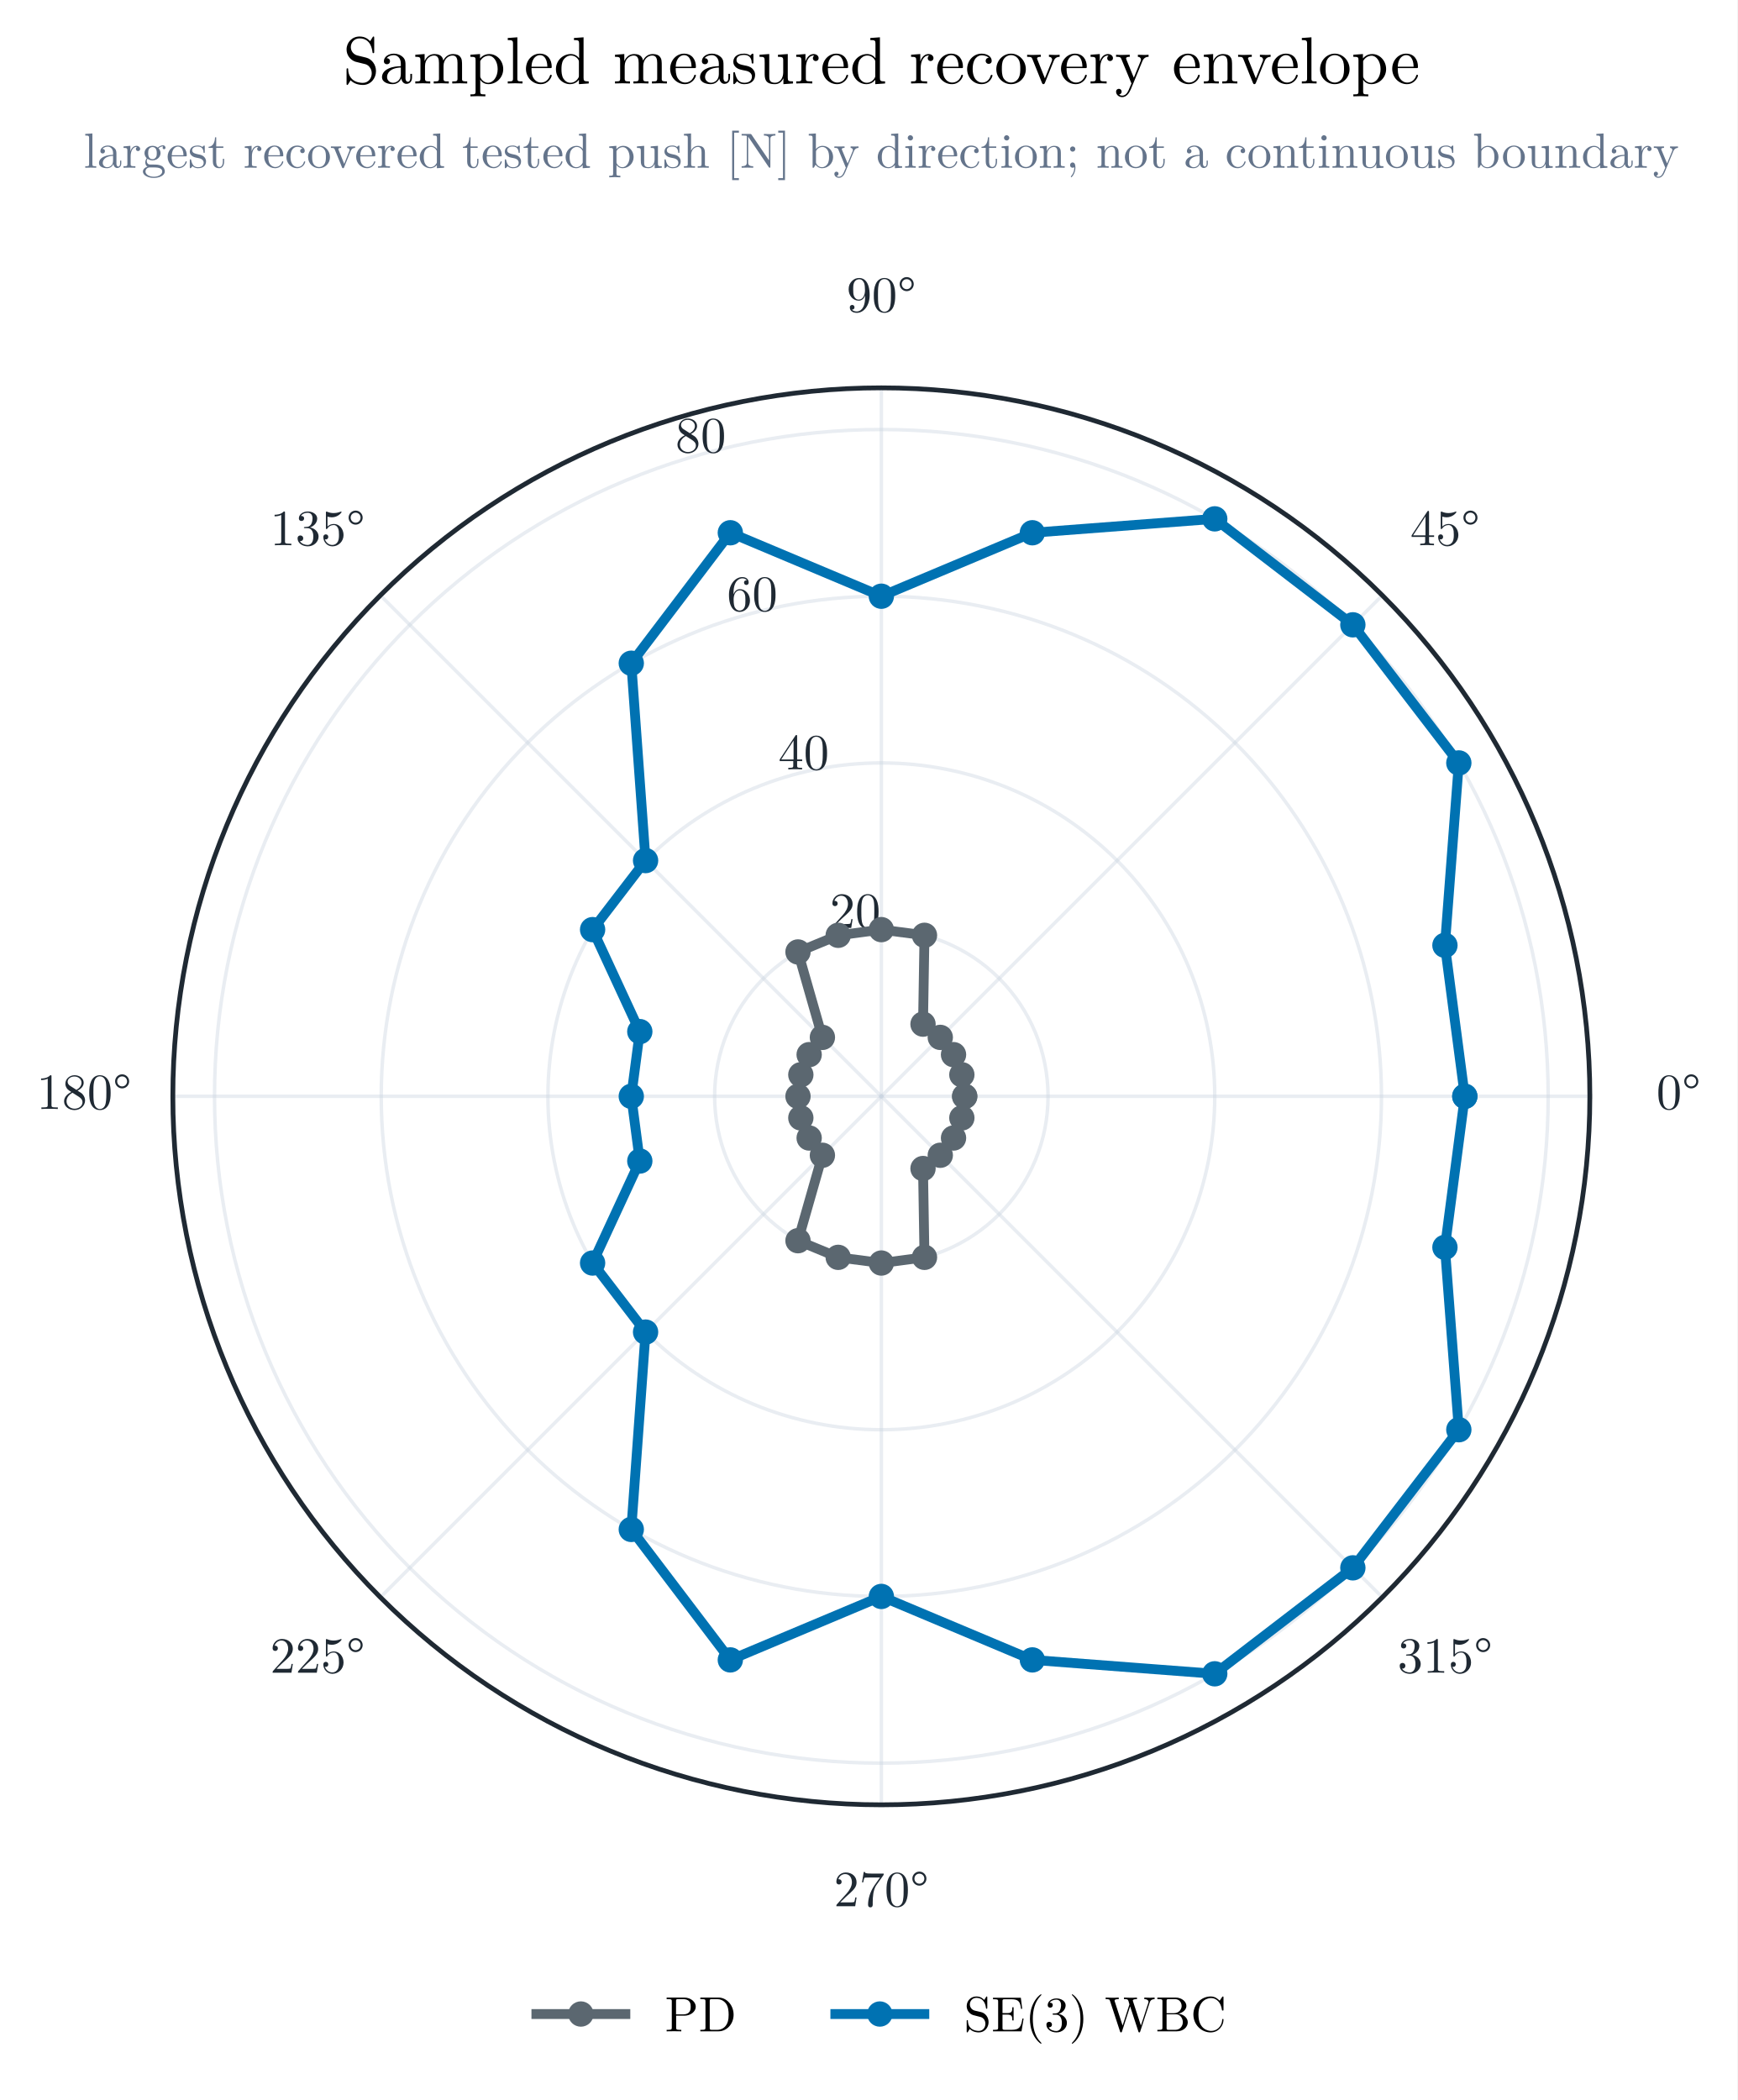
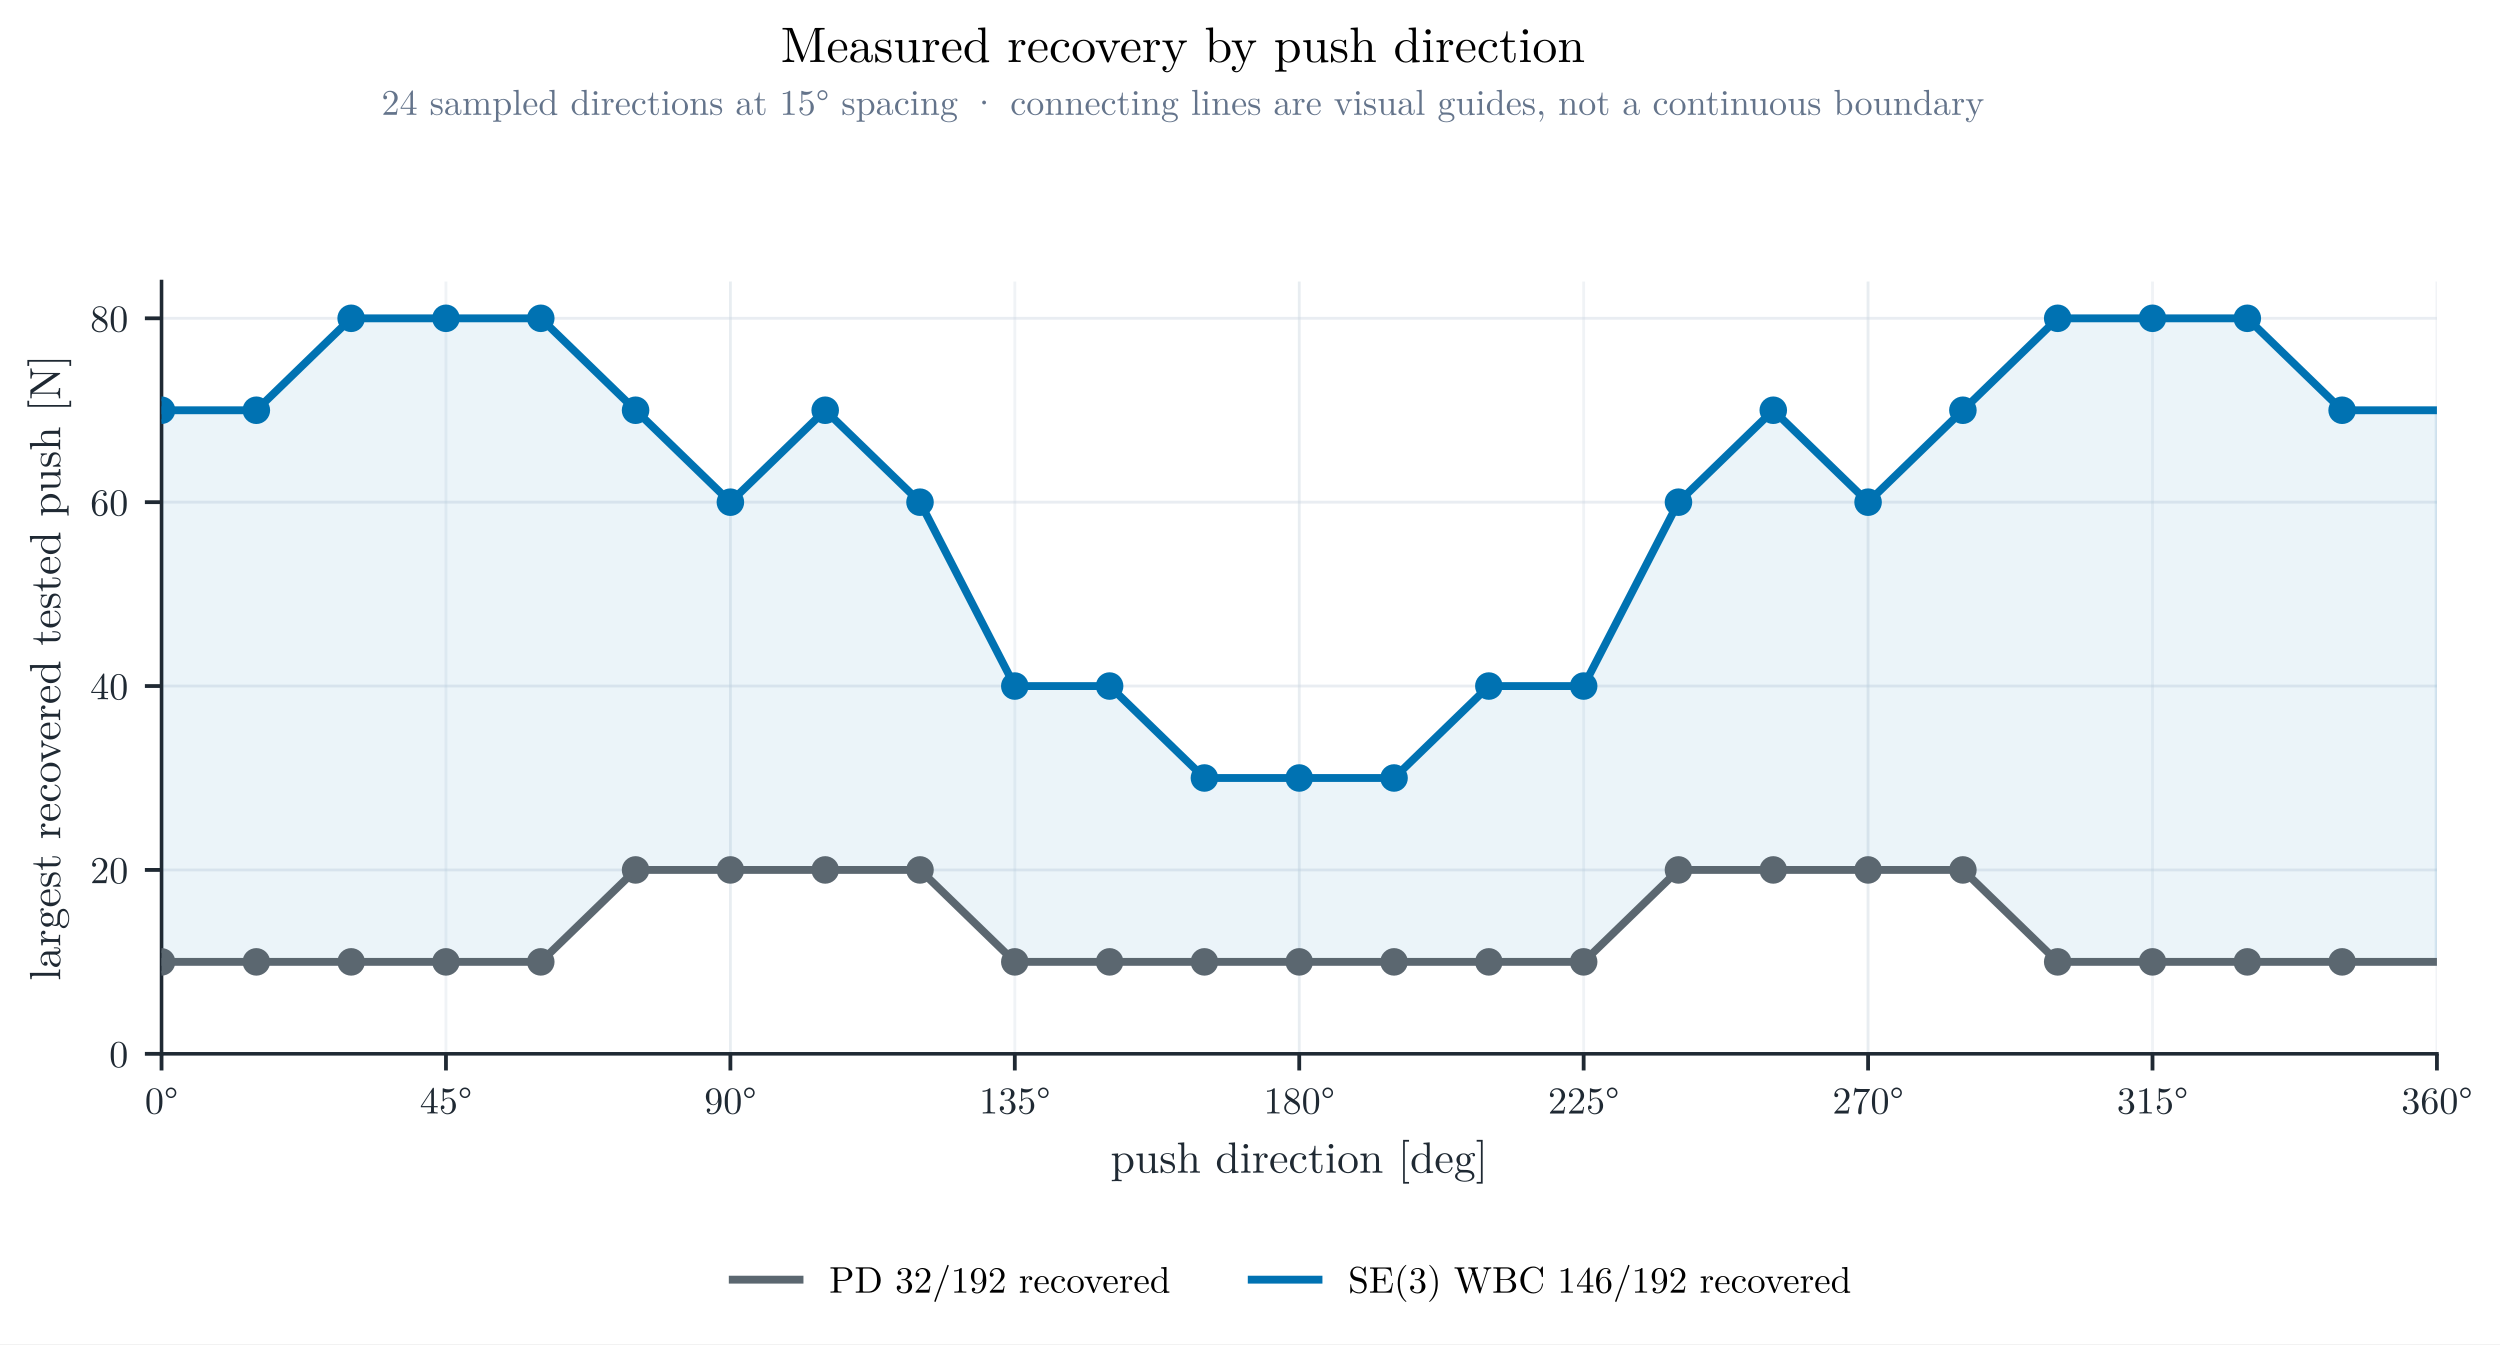
- <svg xmlns="http://www.w3.org/2000/svg" xmlns:xlink="http://www.w3.org/1999/xlink" width="274.008pt" height="331.217pt" viewBox="0 0 274.008 331.217" version="1.1">
+ <svg xmlns="http://www.w3.org/2000/svg" xmlns:xlink="http://www.w3.org/1999/xlink" width="525.588pt" height="282.591pt" viewBox="0 0 525.588 282.591" version="1.1">
  <defs>
    <style type="text/css">*{stroke-linejoin: round; stroke-linecap: butt}</style>
  </defs>
  <g id="figure_1">
    <g id="patch_1">
-       <path d="M 0 331.217  L 274.008 331.217  L 274.008 0  L 0 0  z " style="fill: #ffffff" />
+       <path d="M -0 282.591 L 525.588 282.591 L 525.588 0 L -0 0 z " style="fill: #ffffff" />
    </g>
    <g id="axes_1">
      <g id="patch_2">
-         <path d="M 250.748 172.916  C 250.748 158.241 247.858 143.71 242.242 130.153  C 236.626 116.596 228.395 104.277 218.019 93.901  C 207.643 83.524 195.324 75.293 181.767 69.678  C 168.209 64.062 153.678 61.172 139.004 61.172  C 124.33 61.172 109.799 64.062 96.241 69.678  C 82.684 75.293 70.365 83.524 59.989 93.901  C 49.613 104.277 41.382 116.596 35.766 130.153  C 30.15 143.71 27.26 158.241 27.26 172.916  C 27.26 187.59 30.15 202.121 35.766 215.678  C 41.382 229.235 49.613 241.554 59.989 251.93  C 70.365 262.307 82.684 270.538 96.241 276.153  C 109.799 281.769 124.33 284.659 139.004 284.659  C 153.678 284.659 168.209 281.769 181.767 276.153  C 195.324 270.538 207.643 262.307 218.019 251.93  C 228.395 241.554 236.626 229.235 242.242 215.678  C 247.858 202.121 250.748 187.59 250.748 172.916  M 139.004 172.916  C 139.004 172.916 139.004 172.916 139.004 172.916  C 139.004 172.916 139.004 172.916 139.004 172.916  C 139.004 172.916 139.004 172.916 139.004 172.916  C 139.004 172.916 139.004 172.916 139.004 172.916  C 139.004 172.916 139.004 172.916 139.004 172.916  C 139.004 172.916 139.004 172.916 139.004 172.916  C 139.004 172.916 139.004 172.916 139.004 172.916  C 139.004 172.916 139.004 172.916 139.004 172.916  C 139.004 172.916 139.004 172.916 139.004 172.916  C 139.004 172.916 139.004 172.916 139.004 172.916  C 139.004 172.916 139.004 172.916 139.004 172.916  C 139.004 172.916 139.004 172.916 139.004 172.916  C 139.004 172.916 139.004 172.916 139.004 172.916  C 139.004 172.916 139.004 172.916 139.004 172.916  C 139.004 172.916 139.004 172.916 139.004 172.916  C 139.004 172.916 139.004 172.916 139.004 172.916  z " style="fill: #ffffff" />
+         <path d="M 33.96 221.548 L 512.328 221.548 L 512.328 59.188 L 33.96 59.188 z " style="fill: #ffffff" />
+       </g>
+       <g id="line2d_1">
+         <path d="M 33.96 221.548 L 33.96 59.188 " clip-path="url(#p6aa82cf270)" style="fill: none; stroke: #cbd5e1; stroke-opacity: 0.22; stroke-width: 0.55; stroke-linecap: square" />
+       </g>
+       <g id="line2d_2">
+         <path d="M 153.552 221.548 L 153.552 59.188 " clip-path="url(#p6aa82cf270)" style="fill: none; stroke: #cbd5e1; stroke-opacity: 0.22; stroke-width: 0.55; stroke-linecap: square" />
+       </g>
+       <g id="line2d_3">
+         <path d="M 273.144 221.548 L 273.144 59.188 " clip-path="url(#p6aa82cf270)" style="fill: none; stroke: #cbd5e1; stroke-opacity: 0.22; stroke-width: 0.55; stroke-linecap: square" />
+       </g>
+       <g id="line2d_4">
+         <path d="M 392.736 221.548 L 392.736 59.188 " clip-path="url(#p6aa82cf270)" style="fill: none; stroke: #cbd5e1; stroke-opacity: 0.22; stroke-width: 0.55; stroke-linecap: square" />
      </g>
      <g id="matplotlib.axis_1">
        <g id="xtick_1">
-           <g id="line2d_1">
-             <path d="M 139.004 172.916  L 250.748 172.916  " clip-path="url(#pf4ccd4cac8)" style="fill: none; stroke: #cbd5e1; stroke-opacity: 0.42; stroke-width: 0.55; stroke-linecap: square" />
+           <g id="line2d_5">
+             <path d="M 33.96 221.548 L 33.96 59.188 " clip-path="url(#p6aa82cf270)" style="fill: none; stroke: #cbd5e1; stroke-opacity: 0.3; stroke-width: 0.6; stroke-linecap: square" />
+           </g>
+           <g id="line2d_6">
+             <defs>
+               <path id="mbee24149cf" d="M 0 0 L 0 3.5 " style="stroke: #1f2933; stroke-width: 0.8" />
+             </defs>
+             <g>
+               <use xlink:href="#mbee24149cf" x="33.96" y="221.548" style="fill: #1f2933; stroke: #1f2933; stroke-width: 0.8" />
+             </g>
          </g>
          <g id="text_1">
-             <text style="fill: #1f2933; font: 8px 'Latin Modern Roman'; text-anchor: middle" x="264.748" y="174.916" transform="rotate(-0 264.748 174.9155)">0°</text>
+             <text style="fill: #1f2933; font: 8px 'Latin Modern Roman'; text-anchor: middle" x="33.96" y="234.101" transform="rotate(-0 33.96 234.1006)">0°</text>
          </g>
        </g>
        <g id="xtick_2">
-           <g id="line2d_2">
-             <path d="M 139.004 172.916  L 218.019 93.901  " clip-path="url(#pf4ccd4cac8)" style="fill: none; stroke: #cbd5e1; stroke-opacity: 0.42; stroke-width: 0.55; stroke-linecap: square" />
+           <g id="line2d_7">
+             <path d="M 93.756 221.548 L 93.756 59.188 " clip-path="url(#p6aa82cf270)" style="fill: none; stroke: #cbd5e1; stroke-opacity: 0.3; stroke-width: 0.6; stroke-linecap: square" />
+           </g>
+           <g id="line2d_8">
+             <g>
+               <use xlink:href="#mbee24149cf" x="93.756" y="221.548" style="fill: #1f2933; stroke: #1f2933; stroke-width: 0.8" />
+             </g>
          </g>
          <g id="text_2">
-             <text style="fill: #1f2933; font: 8px 'Latin Modern Roman'; text-anchor: middle" x="227.918" y="86.001" transform="rotate(-0 227.9184 86.00106)">45°</text>
+             <text style="fill: #1f2933; font: 8px 'Latin Modern Roman'; text-anchor: middle" x="93.756" y="234.101" transform="rotate(-0 93.756 234.1006)">45°</text>
          </g>
        </g>
        <g id="xtick_3">
-           <g id="line2d_3">
-             <path d="M 139.004 172.916  L 139.004 61.172  " clip-path="url(#pf4ccd4cac8)" style="fill: none; stroke: #cbd5e1; stroke-opacity: 0.42; stroke-width: 0.55; stroke-linecap: square" />
+           <g id="line2d_9">
+             <path d="M 153.552 221.548 L 153.552 59.188 " clip-path="url(#p6aa82cf270)" style="fill: none; stroke: #cbd5e1; stroke-opacity: 0.3; stroke-width: 0.6; stroke-linecap: square" />
+           </g>
+           <g id="line2d_10">
+             <g>
+               <use xlink:href="#mbee24149cf" x="153.552" y="221.548" style="fill: #1f2933; stroke: #1f2933; stroke-width: 0.8" />
+             </g>
          </g>
          <g id="text_3">
-             <text style="fill: #1f2933; font: 8px 'Latin Modern Roman'; text-anchor: middle" x="139.004" y="49.172" transform="rotate(-0 139.004 49.1715)">90°</text>
+             <text style="fill: #1f2933; font: 8px 'Latin Modern Roman'; text-anchor: middle" x="153.552" y="234.101" transform="rotate(-0 153.552 234.1006)">90°</text>
          </g>
        </g>
        <g id="xtick_4">
-           <g id="line2d_4">
-             <path d="M 139.004 172.916  L 59.989 93.901  " clip-path="url(#pf4ccd4cac8)" style="fill: none; stroke: #cbd5e1; stroke-opacity: 0.42; stroke-width: 0.55; stroke-linecap: square" />
+           <g id="line2d_11">
+             <path d="M 213.348 221.548 L 213.348 59.188 " clip-path="url(#p6aa82cf270)" style="fill: none; stroke: #cbd5e1; stroke-opacity: 0.3; stroke-width: 0.6; stroke-linecap: square" />
+           </g>
+           <g id="line2d_12">
+             <g>
+               <use xlink:href="#mbee24149cf" x="213.348" y="221.548" style="fill: #1f2933; stroke: #1f2933; stroke-width: 0.8" />
+             </g>
          </g>
          <g id="text_4">
-             <text style="fill: #1f2933; font: 8px 'Latin Modern Roman'; text-anchor: middle" x="50.09" y="86.001" transform="rotate(-0 50.08957 86.00106)">135°</text>
+             <text style="fill: #1f2933; font: 8px 'Latin Modern Roman'; text-anchor: middle" x="213.348" y="234.101" transform="rotate(-0 213.348 234.1006)">135°</text>
          </g>
        </g>
        <g id="xtick_5">
-           <g id="line2d_5">
-             <path d="M 139.004 172.916  L 27.26 172.916  " clip-path="url(#pf4ccd4cac8)" style="fill: none; stroke: #cbd5e1; stroke-opacity: 0.42; stroke-width: 0.55; stroke-linecap: square" />
+           <g id="line2d_13">
+             <path d="M 273.144 221.548 L 273.144 59.188 " clip-path="url(#p6aa82cf270)" style="fill: none; stroke: #cbd5e1; stroke-opacity: 0.3; stroke-width: 0.6; stroke-linecap: square" />
+           </g>
+           <g id="line2d_14">
+             <g>
+               <use xlink:href="#mbee24149cf" x="273.144" y="221.548" style="fill: #1f2933; stroke: #1f2933; stroke-width: 0.8" />
+             </g>
          </g>
          <g id="text_5">
-             <text style="fill: #1f2933; font: 8px 'Latin Modern Roman'; text-anchor: middle" x="13.26" y="174.916" transform="rotate(-0 13.26 174.9155)">180°</text>
+             <text style="fill: #1f2933; font: 8px 'Latin Modern Roman'; text-anchor: middle" x="273.144" y="234.101" transform="rotate(-0 273.144 234.1006)">180°</text>
          </g>
        </g>
        <g id="xtick_6">
-           <g id="line2d_6">
-             <path d="M 139.004 172.916  L 59.989 251.93  " clip-path="url(#pf4ccd4cac8)" style="fill: none; stroke: #cbd5e1; stroke-opacity: 0.42; stroke-width: 0.55; stroke-linecap: square" />
+           <g id="line2d_15">
+             <path d="M 332.94 221.548 L 332.94 59.188 " clip-path="url(#p6aa82cf270)" style="fill: none; stroke: #cbd5e1; stroke-opacity: 0.3; stroke-width: 0.6; stroke-linecap: square" />
+           </g>
+           <g id="line2d_16">
+             <g>
+               <use xlink:href="#mbee24149cf" x="332.94" y="221.548" style="fill: #1f2933; stroke: #1f2933; stroke-width: 0.8" />
+             </g>
          </g>
          <g id="text_6">
-             <text style="fill: #1f2933; font: 8px 'Latin Modern Roman'; text-anchor: middle" x="50.09" y="263.83" transform="rotate(-0 50.08957 263.8299)">225°</text>
+             <text style="fill: #1f2933; font: 8px 'Latin Modern Roman'; text-anchor: middle" x="332.94" y="234.101" transform="rotate(-0 332.94 234.1006)">225°</text>
          </g>
        </g>
        <g id="xtick_7">
-           <g id="line2d_7">
-             <path d="M 139.004 172.916  L 139.004 284.659  " clip-path="url(#pf4ccd4cac8)" style="fill: none; stroke: #cbd5e1; stroke-opacity: 0.42; stroke-width: 0.55; stroke-linecap: square" />
+           <g id="line2d_17">
+             <path d="M 392.736 221.548 L 392.736 59.188 " clip-path="url(#p6aa82cf270)" style="fill: none; stroke: #cbd5e1; stroke-opacity: 0.3; stroke-width: 0.6; stroke-linecap: square" />
+           </g>
+           <g id="line2d_18">
+             <g>
+               <use xlink:href="#mbee24149cf" x="392.736" y="221.548" style="fill: #1f2933; stroke: #1f2933; stroke-width: 0.8" />
+             </g>
          </g>
          <g id="text_7">
-             <text style="fill: #1f2933; font: 8px 'Latin Modern Roman'; text-anchor: middle" x="139.004" y="300.659" transform="rotate(-0 139.004 300.6595)">270°</text>
+             <text style="fill: #1f2933; font: 8px 'Latin Modern Roman'; text-anchor: middle" x="392.736" y="234.101" transform="rotate(-0 392.736 234.1006)">270°</text>
          </g>
        </g>
        <g id="xtick_8">
-           <g id="line2d_8">
-             <path d="M 139.004 172.916  L 218.019 251.93  " clip-path="url(#pf4ccd4cac8)" style="fill: none; stroke: #cbd5e1; stroke-opacity: 0.42; stroke-width: 0.55; stroke-linecap: square" />
+           <g id="line2d_19">
+             <path d="M 452.532 221.548 L 452.532 59.188 " clip-path="url(#p6aa82cf270)" style="fill: none; stroke: #cbd5e1; stroke-opacity: 0.3; stroke-width: 0.6; stroke-linecap: square" />
+           </g>
+           <g id="line2d_20">
+             <g>
+               <use xlink:href="#mbee24149cf" x="452.532" y="221.548" style="fill: #1f2933; stroke: #1f2933; stroke-width: 0.8" />
+             </g>
          </g>
          <g id="text_8">
-             <text style="fill: #1f2933; font: 8px 'Latin Modern Roman'; text-anchor: middle" x="227.918" y="263.83" transform="rotate(-0 227.9184 263.8299)">315°</text>
-           </g>
+             <text style="fill: #1f2933; font: 8px 'Latin Modern Roman'; text-anchor: middle" x="452.532" y="234.101" transform="rotate(-0 452.532 234.1006)">315°</text>
+           </g>
+         </g>
+         <g id="xtick_9">
+           <g id="line2d_21">
+             <path d="M 512.328 221.548 L 512.328 59.188 " clip-path="url(#p6aa82cf270)" style="fill: none; stroke: #cbd5e1; stroke-opacity: 0.3; stroke-width: 0.6; stroke-linecap: square" />
+           </g>
+           <g id="line2d_22">
+             <g>
+               <use xlink:href="#mbee24149cf" x="512.328" y="221.548" style="fill: #1f2933; stroke: #1f2933; stroke-width: 0.8" />
+             </g>
+           </g>
+           <g id="text_9">
+             <text style="fill: #1f2933; font: 8px 'Latin Modern Roman'; text-anchor: middle" x="512.328" y="234.101" transform="rotate(-0 512.328 234.1006)">360°</text>
+           </g>
+         </g>
+         <g id="text_10">
+           <text style="fill: #1f2933; font: 9.2px 'Latin Modern Roman'; text-anchor: middle" x="273.144" y="246.553" transform="rotate(-0 273.144 246.5531)">push direction [deg]</text>
        </g>
      </g>
      <g id="matplotlib.axis_2">
        <g id="ytick_1">
-           <g id="line2d_9">
-             <path d="M 165.297 172.916  C 165.297 169.463 164.617 166.044 163.295 162.854  C 161.974 159.664 160.037 156.765 157.596 154.324  C 155.154 151.882 152.256 149.946 149.066 148.624  C 145.876 147.303 142.457 146.623 139.004 146.623  C 135.551 146.623 132.132 147.303 128.942 148.624  C 125.752 149.946 122.854 151.882 120.412 154.324  C 117.971 156.765 116.034 159.664 114.713 162.854  C 113.391 166.044 112.711 169.463 112.711 172.916  C 112.711 176.368 113.391 179.787 114.713 182.977  C 116.034 186.167 117.971 189.066 120.412 191.507  C 122.854 193.949 125.752 195.885 128.942 197.207  C 132.132 198.528 135.551 199.208 139.004 199.208  C 142.457 199.208 145.876 198.528 149.066 197.207  C 152.256 195.885 155.154 193.949 157.596 191.507  C 160.037 189.066 161.974 186.167 163.295 182.977  C 164.617 179.787 165.297 176.368 165.297 172.916  " clip-path="url(#pf4ccd4cac8)" style="fill: none; stroke: #cbd5e1; stroke-opacity: 0.42; stroke-width: 0.55; stroke-linecap: square" />
-           </g>
-           <g id="text_9">
-             <text style="fill: #1f2933; font: 8px 'Latin Modern Roman'; text-anchor: start" x="130.879" y="146.357" transform="rotate(-0 130.8791 146.3572)">20</text>
+           <g id="line2d_23">
+             <path d="M 33.96 221.548 L 512.328 221.548 " clip-path="url(#p6aa82cf270)" style="fill: none; stroke: #cbd5e1; stroke-opacity: 0.42; stroke-width: 0.6; stroke-linecap: square" />
+           </g>
+           <g id="line2d_24">
+             <defs>
+               <path id="m2a784c8012" d="M 0 0 L -3.5 0 " style="stroke: #1f2933; stroke-width: 0.8" />
+             </defs>
+             <g>
+               <use xlink:href="#m2a784c8012" x="33.96" y="221.548" style="fill: #1f2933; stroke: #1f2933; stroke-width: 0.8" />
+             </g>
+           </g>
+           <g id="text_11">
+             <text style="fill: #1f2933; font: 8px 'Latin Modern Roman'; text-anchor: end" x="26.96" y="224.324" transform="rotate(-0 26.96 224.3243)">0</text>
          </g>
        </g>
        <g id="ytick_2">
-           <g id="line2d_10">
-             <path d="M 191.589 172.916  C 191.589 166.01 190.229 159.172 187.587 152.792  C 184.944 146.412 181.07 140.615 176.188 135.732  C 171.305 130.849 165.507 126.976 159.128 124.333  C 152.748 121.69 145.909 120.33 139.004 120.33  C 132.099 120.33 125.26 121.69 118.88 124.333  C 112.501 126.976 106.703 130.849 101.82 135.732  C 96.938 140.615 93.064 146.412 90.421 152.792  C 87.779 159.172 86.419 166.01 86.419 172.916  C 86.419 179.821 87.779 186.659 90.421 193.039  C 93.064 199.419 96.938 205.216 101.82 210.099  C 106.703 214.982 112.501 218.855 118.88 221.498  C 125.26 224.141 132.099 225.501 139.004 225.501  C 145.909 225.501 152.748 224.141 159.128 221.498  C 165.507 218.855 171.305 214.982 176.188 210.099  C 181.07 205.216 184.944 199.419 187.587 193.039  C 190.229 186.659 191.589 179.821 191.589 172.916  " clip-path="url(#pf4ccd4cac8)" style="fill: none; stroke: #cbd5e1; stroke-opacity: 0.42; stroke-width: 0.55; stroke-linecap: square" />
-           </g>
-           <g id="text_10">
-             <text style="fill: #1f2933; font: 8px 'Latin Modern Roman'; text-anchor: start" x="122.754" y="121.351" transform="rotate(-0 122.7542 121.3513)">40</text>
+           <g id="line2d_25">
+             <path d="M 33.96 182.891 L 512.328 182.891 " clip-path="url(#p6aa82cf270)" style="fill: none; stroke: #cbd5e1; stroke-opacity: 0.42; stroke-width: 0.6; stroke-linecap: square" />
+           </g>
+           <g id="line2d_26">
+             <g>
+               <use xlink:href="#m2a784c8012" x="33.96" y="182.891" style="fill: #1f2933; stroke: #1f2933; stroke-width: 0.8" />
+             </g>
+           </g>
+           <g id="text_12">
+             <text style="fill: #1f2933; font: 8px 'Latin Modern Roman'; text-anchor: end" x="26.96" y="185.667" transform="rotate(-0 26.96 185.6672)">20</text>
          </g>
        </g>
        <g id="ytick_3">
-           <g id="line2d_11">
-             <path d="M 217.882 172.916  C 217.882 162.557 215.842 152.3 211.878 142.73  C 207.914 133.16 202.104 124.465 194.779 117.14  C 187.455 109.816 178.759 104.006 169.189 100.042  C 159.62 96.078 149.362 94.037 139.004 94.037  C 128.646 94.037 118.388 96.078 108.819 100.042  C 99.249 104.006 90.553 109.816 83.229 117.14  C 75.904 124.465 70.094 133.16 66.13 142.73  C 62.166 152.3 60.126 162.557 60.126 172.916  C 60.126 183.274 62.166 193.531 66.13 203.101  C 70.094 212.671 75.904 221.366 83.229 228.691  C 90.553 236.015 99.249 241.825 108.819 245.789  C 118.388 249.753 128.646 251.794 139.004 251.794  C 149.362 251.794 159.62 249.753 169.189 245.789  C 178.759 241.825 187.455 236.015 194.779 228.691  C 202.104 221.366 207.914 212.671 211.878 203.101  C 215.842 193.531 217.882 183.274 217.882 172.916  " clip-path="url(#pf4ccd4cac8)" style="fill: none; stroke: #cbd5e1; stroke-opacity: 0.42; stroke-width: 0.55; stroke-linecap: square" />
-           </g>
-           <g id="text_11">
-             <text style="fill: #1f2933; font: 8px 'Latin Modern Roman'; text-anchor: start" x="114.629" y="96.345" transform="rotate(-0 114.6293 96.34545)">60</text>
+           <g id="line2d_27">
+             <path d="M 33.96 144.234 L 512.328 144.234 " clip-path="url(#p6aa82cf270)" style="fill: none; stroke: #cbd5e1; stroke-opacity: 0.42; stroke-width: 0.6; stroke-linecap: square" />
+           </g>
+           <g id="line2d_28">
+             <g>
+               <use xlink:href="#m2a784c8012" x="33.96" y="144.234" style="fill: #1f2933; stroke: #1f2933; stroke-width: 0.8" />
+             </g>
+           </g>
+           <g id="text_13">
+             <text style="fill: #1f2933; font: 8px 'Latin Modern Roman'; text-anchor: end" x="26.96" y="147.01" transform="rotate(-0 26.96 147.01)">40</text>
          </g>
        </g>
        <g id="ytick_4">
-           <g id="line2d_12">
-             <path d="M 244.175 172.916  C 244.175 159.105 241.454 145.428 236.169 132.668  C 230.884 119.909 223.137 108.314 213.371 98.548  C 203.605 88.783 192.011 81.036 179.251 75.75  C 166.492 70.465 152.815 67.745 139.004 67.745  C 125.193 67.745 111.516 70.465 98.757 75.75  C 85.997 81.036 74.403 88.783 64.637 98.548  C 54.871 108.314 47.124 119.909 41.839 132.668  C 36.554 145.428 33.833 159.105 33.833 172.916  C 33.833 186.726 36.554 200.403 41.839 213.163  C 47.124 225.922 54.871 237.517 64.637 247.283  C 74.403 257.048 85.997 264.795 98.757 270.081  C 111.516 275.366 125.193 278.086 139.004 278.086  C 152.815 278.086 166.492 275.366 179.251 270.081  C 192.011 264.795 203.605 257.048 213.371 247.283  C 223.137 237.517 230.884 225.922 236.169 213.163  C 241.454 200.403 244.175 186.726 244.175 172.916  " clip-path="url(#pf4ccd4cac8)" style="fill: none; stroke: #cbd5e1; stroke-opacity: 0.42; stroke-width: 0.55; stroke-linecap: square" />
-           </g>
-           <g id="text_12">
-             <text style="fill: #1f2933; font: 8px 'Latin Modern Roman'; text-anchor: start" x="106.504" y="71.34" transform="rotate(-0 106.5044 71.3396)">80</text>
-           </g>
-         </g>
-       </g>
-       <g id="line2d_13">
-         <path d="M 152.15 172.916  L 151.702 169.513  L 150.389 166.342  L 148.3 163.62  L 145.577 161.53  L 145.809 147.519  L 139.004 146.623  L 132.199 147.519  L 125.858 150.145  L 129.708 163.62  L 127.619 166.342  L 126.306 169.513  L 125.858 172.916  L 126.306 176.318  L 127.619 179.489  L 129.708 182.211  L 125.858 195.686  L 132.199 198.312  L 139.004 199.208  L 145.809 198.312  L 145.577 184.301  L 148.3 182.211  L 150.389 179.489  L 151.702 176.318  L 152.15 172.916  " clip-path="url(#pf4ccd4cac8)" style="fill: none; stroke: #5b6770; stroke-width: 1.55; stroke-linecap: square" />
+           <g id="line2d_29">
+             <path d="M 33.96 105.577 L 512.328 105.577 " clip-path="url(#p6aa82cf270)" style="fill: none; stroke: #cbd5e1; stroke-opacity: 0.42; stroke-width: 0.6; stroke-linecap: square" />
+           </g>
+           <g id="line2d_30">
+             <g>
+               <use xlink:href="#m2a784c8012" x="33.96" y="105.577" style="fill: #1f2933; stroke: #1f2933; stroke-width: 0.8" />
+             </g>
+           </g>
+           <g id="text_14">
+             <text style="fill: #1f2933; font: 8px 'Latin Modern Roman'; text-anchor: end" x="26.96" y="108.353" transform="rotate(-0 26.96 108.3529)">60</text>
+           </g>
+         </g>
+         <g id="ytick_5">
+           <g id="line2d_31">
+             <path d="M 33.96 66.92 L 512.328 66.92 " clip-path="url(#p6aa82cf270)" style="fill: none; stroke: #cbd5e1; stroke-opacity: 0.42; stroke-width: 0.6; stroke-linecap: square" />
+           </g>
+           <g id="line2d_32">
+             <g>
+               <use xlink:href="#m2a784c8012" x="33.96" y="66.92" style="fill: #1f2933; stroke: #1f2933; stroke-width: 0.8" />
+             </g>
+           </g>
+           <g id="text_15">
+             <text style="fill: #1f2933; font: 8px 'Latin Modern Roman'; text-anchor: end" x="26.96" y="69.696" transform="rotate(-0 26.96 69.69576)">80</text>
+           </g>
+         </g>
+         <g id="text_16">
+           <text style="fill: #1f2933; font: 9.2px 'Latin Modern Roman'; text-anchor: middle" x="12.66" y="140.368" transform="rotate(-90 12.66 140.3681)">largest recovered tested push [N]</text>
+         </g>
+       </g>
+       <g id="PolyCollection_1">
        <defs>
-           <path id="m5f43109949" d="M 0 1.5  C 0.398 1.5 0.779 1.342 1.061 1.061  C 1.342 0.779 1.5 0.398 1.5 0  C 1.5 -0.398 1.342 -0.779 1.061 -1.061  C 0.779 -1.342 0.398 -1.5 0 -1.5  C -0.398 -1.5 -0.779 -1.342 -1.061 -1.061  C -1.342 -0.779 -1.5 -0.398 -1.5 0  C -1.5 0.398 -1.342 0.779 -1.061 1.061  C -0.779 1.342 -0.398 1.5 0 1.5  z " style="stroke: #5b6770" />
+           <path id="mbb4f30ad74" d="M 33.96 -196.343 L 33.96 -80.371 L 53.892 -80.371 L 73.824 -80.371 L 93.756 -80.371 L 113.688 -80.371 L 133.62 -99.7 L 153.552 -99.7 L 173.484 -99.7 L 193.416 -99.7 L 213.348 -80.371 L 233.28 -80.371 L 253.212 -80.371 L 273.144 -80.371 L 293.076 -80.371 L 313.008 -80.371 L 332.94 -80.371 L 352.872 -99.7 L 372.804 -99.7 L 392.736 -99.7 L 412.668 -99.7 L 432.6 -80.371 L 452.532 -80.371 L 472.464 -80.371 L 492.396 -80.371 L 512.328 -80.371 L 512.328 -196.343 L 512.328 -196.343 L 492.396 -196.343 L 472.464 -215.671 L 452.532 -215.671 L 432.6 -215.671 L 412.668 -196.343 L 392.736 -177.014 L 372.804 -196.343 L 352.872 -177.014 L 332.94 -138.357 L 313.008 -138.357 L 293.076 -119.029 L 273.144 -119.029 L 253.212 -119.029 L 233.28 -138.357 L 213.348 -138.357 L 193.416 -177.014 L 173.484 -196.343 L 153.552 -177.014 L 133.62 -196.343 L 113.688 -215.671 L 93.756 -215.671 L 73.824 -215.671 L 53.892 -196.343 L 33.96 -196.343 z " style="stroke: #0072b2; stroke-opacity: 0.08" />
        </defs>
-         <g clip-path="url(#pf4ccd4cac8)">
-           <use xlink:href="#m5f43109949" x="152.15" y="172.916" style="fill: #5b6770; stroke: #5b6770" />
-           <use xlink:href="#m5f43109949" x="151.702" y="169.513" style="fill: #5b6770; stroke: #5b6770" />
-           <use xlink:href="#m5f43109949" x="150.389" y="166.342" style="fill: #5b6770; stroke: #5b6770" />
-           <use xlink:href="#m5f43109949" x="148.3" y="163.62" style="fill: #5b6770; stroke: #5b6770" />
-           <use xlink:href="#m5f43109949" x="145.577" y="161.53" style="fill: #5b6770; stroke: #5b6770" />
-           <use xlink:href="#m5f43109949" x="145.809" y="147.519" style="fill: #5b6770; stroke: #5b6770" />
-           <use xlink:href="#m5f43109949" x="139.004" y="146.623" style="fill: #5b6770; stroke: #5b6770" />
-           <use xlink:href="#m5f43109949" x="132.199" y="147.519" style="fill: #5b6770; stroke: #5b6770" />
-           <use xlink:href="#m5f43109949" x="125.858" y="150.145" style="fill: #5b6770; stroke: #5b6770" />
-           <use xlink:href="#m5f43109949" x="129.708" y="163.62" style="fill: #5b6770; stroke: #5b6770" />
-           <use xlink:href="#m5f43109949" x="127.619" y="166.342" style="fill: #5b6770; stroke: #5b6770" />
-           <use xlink:href="#m5f43109949" x="126.306" y="169.513" style="fill: #5b6770; stroke: #5b6770" />
-           <use xlink:href="#m5f43109949" x="125.858" y="172.916" style="fill: #5b6770; stroke: #5b6770" />
-           <use xlink:href="#m5f43109949" x="126.306" y="176.318" style="fill: #5b6770; stroke: #5b6770" />
-           <use xlink:href="#m5f43109949" x="127.619" y="179.489" style="fill: #5b6770; stroke: #5b6770" />
-           <use xlink:href="#m5f43109949" x="129.708" y="182.211" style="fill: #5b6770; stroke: #5b6770" />
-           <use xlink:href="#m5f43109949" x="125.858" y="195.686" style="fill: #5b6770; stroke: #5b6770" />
-           <use xlink:href="#m5f43109949" x="132.199" y="198.312" style="fill: #5b6770; stroke: #5b6770" />
-           <use xlink:href="#m5f43109949" x="139.004" y="199.208" style="fill: #5b6770; stroke: #5b6770" />
-           <use xlink:href="#m5f43109949" x="145.809" y="198.312" style="fill: #5b6770; stroke: #5b6770" />
-           <use xlink:href="#m5f43109949" x="145.577" y="184.301" style="fill: #5b6770; stroke: #5b6770" />
-           <use xlink:href="#m5f43109949" x="148.3" y="182.211" style="fill: #5b6770; stroke: #5b6770" />
-           <use xlink:href="#m5f43109949" x="150.389" y="179.489" style="fill: #5b6770; stroke: #5b6770" />
-           <use xlink:href="#m5f43109949" x="151.702" y="176.318" style="fill: #5b6770; stroke: #5b6770" />
-           <use xlink:href="#m5f43109949" x="152.15" y="172.916" style="fill: #5b6770; stroke: #5b6770" />
-         </g>
-       </g>
-       <g id="line2d_14">
-         <path d="M 231.028 172.916  L 227.893 149.098  L 230.085 120.33  L 213.371 98.548  L 191.589 81.835  L 162.822 84.027  L 139.004 94.037  L 115.186 84.027  L 99.565 104.605  L 101.82 135.732  L 93.464 146.623  L 100.909 162.708  L 99.565 172.916  L 100.909 183.123  L 93.464 199.208  L 101.82 210.099  L 99.565 241.226  L 115.186 261.804  L 139.004 251.794  L 162.822 261.804  L 191.589 263.996  L 213.371 247.283  L 230.085 225.501  L 227.893 196.733  L 231.028 172.916  " clip-path="url(#pf4ccd4cac8)" style="fill: none; stroke: #0072b2; stroke-width: 1.55; stroke-linecap: square" />
+         <g clip-path="url(#p6aa82cf270)">
+           <use xlink:href="#mbb4f30ad74" x="0" y="282.591" style="fill: #0072b2; fill-opacity: 0.08; stroke: #0072b2; stroke-opacity: 0.08" />
+         </g>
+       </g>
+       <g id="patch_3">
+         <path d="M 33.96 221.548 L 33.96 59.188 " style="fill: none; stroke: #1f2933; stroke-width: 0.75; stroke-linejoin: miter; stroke-linecap: square" />
+       </g>
+       <g id="patch_4">
+         <path d="M 33.96 221.548 L 512.328 221.548 " style="fill: none; stroke: #1f2933; stroke-width: 0.75; stroke-linejoin: miter; stroke-linecap: square" />
+       </g>
+       <g id="line2d_33">
+         <path d="M 33.96 202.22 L 53.892 202.22 L 73.824 202.22 L 93.756 202.22 L 113.688 202.22 L 133.62 182.891 L 153.552 182.891 L 173.484 182.891 L 193.416 182.891 L 213.348 202.22 L 233.28 202.22 L 253.212 202.22 L 273.144 202.22 L 293.076 202.22 L 313.008 202.22 L 332.94 202.22 L 352.872 182.891 L 372.804 182.891 L 392.736 182.891 L 412.668 182.891 L 432.6 202.22 L 452.532 202.22 L 472.464 202.22 L 492.396 202.22 L 512.328 202.22 " clip-path="url(#p6aa82cf270)" style="fill: none; stroke: #5b6770; stroke-width: 1.65; stroke-linecap: square" />
+       </g>
+       <g id="line2d_34">
+         <path d="M 33.96 86.248 L 53.892 86.248 L 73.824 66.92 L 93.756 66.92 L 113.688 66.92 L 133.62 86.248 L 153.552 105.577 L 173.484 86.248 L 193.416 105.577 L 213.348 144.234 L 233.28 144.234 L 253.212 163.562 L 273.144 163.562 L 293.076 163.562 L 313.008 144.234 L 332.94 144.234 L 352.872 105.577 L 372.804 86.248 L 392.736 105.577 L 412.668 86.248 L 432.6 66.92 L 452.532 66.92 L 472.464 66.92 L 492.396 86.248 L 512.328 86.248 " clip-path="url(#p6aa82cf270)" style="fill: none; stroke: #0072b2; stroke-width: 1.65; stroke-linecap: square" />
+       </g>
+       <g id="PathCollection_1">
        <defs>
-           <path id="m3aa6a91058" d="M 0 1.5  C 0.398 1.5 0.779 1.342 1.061 1.061  C 1.342 0.779 1.5 0.398 1.5 0  C 1.5 -0.398 1.342 -0.779 1.061 -1.061  C 0.779 -1.342 0.398 -1.5 0 -1.5  C -0.398 -1.5 -0.779 -1.342 -1.061 -1.061  C -1.342 -0.779 -1.5 -0.398 -1.5 0  C -1.5 0.398 -1.342 0.779 -1.061 1.061  C -0.779 1.342 -0.398 1.5 0 1.5  z " style="stroke: #0072b2" />
+           <path id="me7401a43f2" d="M 0 2.398 C 0.636 2.398 1.246 2.145 1.696 1.696 C 2.145 1.246 2.398 0.636 2.398 0 C 2.398 -0.636 2.145 -1.246 1.696 -1.696 C 1.246 -2.145 0.636 -2.398 0 -2.398 C -0.636 -2.398 -1.246 -2.145 -1.696 -1.696 C -2.145 -1.246 -2.398 -0.636 -2.398 0 C -2.398 0.636 -2.145 1.246 -1.696 1.696 C -1.246 2.145 -0.636 2.398 0 2.398 z " style="stroke: #5b6770" />
        </defs>
-         <g clip-path="url(#pf4ccd4cac8)">
-           <use xlink:href="#m3aa6a91058" x="231.028" y="172.916" style="fill: #0072b2; stroke: #0072b2" />
-           <use xlink:href="#m3aa6a91058" x="227.893" y="149.098" style="fill: #0072b2; stroke: #0072b2" />
-           <use xlink:href="#m3aa6a91058" x="230.085" y="120.33" style="fill: #0072b2; stroke: #0072b2" />
-           <use xlink:href="#m3aa6a91058" x="213.371" y="98.548" style="fill: #0072b2; stroke: #0072b2" />
-           <use xlink:href="#m3aa6a91058" x="191.589" y="81.835" style="fill: #0072b2; stroke: #0072b2" />
-           <use xlink:href="#m3aa6a91058" x="162.822" y="84.027" style="fill: #0072b2; stroke: #0072b2" />
-           <use xlink:href="#m3aa6a91058" x="139.004" y="94.037" style="fill: #0072b2; stroke: #0072b2" />
-           <use xlink:href="#m3aa6a91058" x="115.186" y="84.027" style="fill: #0072b2; stroke: #0072b2" />
-           <use xlink:href="#m3aa6a91058" x="99.565" y="104.605" style="fill: #0072b2; stroke: #0072b2" />
-           <use xlink:href="#m3aa6a91058" x="101.82" y="135.732" style="fill: #0072b2; stroke: #0072b2" />
-           <use xlink:href="#m3aa6a91058" x="93.464" y="146.623" style="fill: #0072b2; stroke: #0072b2" />
-           <use xlink:href="#m3aa6a91058" x="100.909" y="162.708" style="fill: #0072b2; stroke: #0072b2" />
-           <use xlink:href="#m3aa6a91058" x="99.565" y="172.916" style="fill: #0072b2; stroke: #0072b2" />
-           <use xlink:href="#m3aa6a91058" x="100.909" y="183.123" style="fill: #0072b2; stroke: #0072b2" />
-           <use xlink:href="#m3aa6a91058" x="93.464" y="199.208" style="fill: #0072b2; stroke: #0072b2" />
-           <use xlink:href="#m3aa6a91058" x="101.82" y="210.099" style="fill: #0072b2; stroke: #0072b2" />
-           <use xlink:href="#m3aa6a91058" x="99.565" y="241.226" style="fill: #0072b2; stroke: #0072b2" />
-           <use xlink:href="#m3aa6a91058" x="115.186" y="261.804" style="fill: #0072b2; stroke: #0072b2" />
-           <use xlink:href="#m3aa6a91058" x="139.004" y="251.794" style="fill: #0072b2; stroke: #0072b2" />
-           <use xlink:href="#m3aa6a91058" x="162.822" y="261.804" style="fill: #0072b2; stroke: #0072b2" />
-           <use xlink:href="#m3aa6a91058" x="191.589" y="263.996" style="fill: #0072b2; stroke: #0072b2" />
-           <use xlink:href="#m3aa6a91058" x="213.371" y="247.283" style="fill: #0072b2; stroke: #0072b2" />
-           <use xlink:href="#m3aa6a91058" x="230.085" y="225.501" style="fill: #0072b2; stroke: #0072b2" />
-           <use xlink:href="#m3aa6a91058" x="227.893" y="196.733" style="fill: #0072b2; stroke: #0072b2" />
-           <use xlink:href="#m3aa6a91058" x="231.028" y="172.916" style="fill: #0072b2; stroke: #0072b2" />
-         </g>
-       </g>
-       <g id="patch_3">
-         <path d="M 250.748 172.916  C 250.748 158.241 247.858 143.71 242.242 130.153  C 236.626 116.596 228.395 104.277 218.019 93.901  C 207.643 83.524 195.324 75.293 181.767 69.678  C 168.209 64.062 153.678 61.172 139.004 61.172  C 124.33 61.172 109.799 64.062 96.241 69.678  C 82.684 75.293 70.365 83.524 59.989 93.901  C 49.613 104.277 41.382 116.596 35.766 130.153  C 30.15 143.71 27.26 158.241 27.26 172.916  C 27.26 187.59 30.15 202.121 35.766 215.678  C 41.382 229.235 49.613 241.554 59.989 251.93  C 70.365 262.307 82.684 270.538 96.241 276.153  C 109.799 281.769 124.33 284.659 139.004 284.659  C 153.678 284.659 168.209 281.769 181.767 276.153  C 195.324 270.538 207.643 262.307 218.019 251.93  C 228.395 241.554 236.626 229.235 242.242 215.678  C 247.858 202.121 250.748 187.59 250.748 172.916  " style="fill: none; stroke: #1f2933; stroke-width: 0.75; stroke-linejoin: miter; stroke-linecap: square" />
+         <g clip-path="url(#p6aa82cf270)">
+           <use xlink:href="#me7401a43f2" x="33.96" y="202.22" style="fill: #5b6770; stroke: #5b6770" />
+           <use xlink:href="#me7401a43f2" x="53.892" y="202.22" style="fill: #5b6770; stroke: #5b6770" />
+           <use xlink:href="#me7401a43f2" x="73.824" y="202.22" style="fill: #5b6770; stroke: #5b6770" />
+           <use xlink:href="#me7401a43f2" x="93.756" y="202.22" style="fill: #5b6770; stroke: #5b6770" />
+           <use xlink:href="#me7401a43f2" x="113.688" y="202.22" style="fill: #5b6770; stroke: #5b6770" />
+           <use xlink:href="#me7401a43f2" x="133.62" y="182.891" style="fill: #5b6770; stroke: #5b6770" />
+           <use xlink:href="#me7401a43f2" x="153.552" y="182.891" style="fill: #5b6770; stroke: #5b6770" />
+           <use xlink:href="#me7401a43f2" x="173.484" y="182.891" style="fill: #5b6770; stroke: #5b6770" />
+           <use xlink:href="#me7401a43f2" x="193.416" y="182.891" style="fill: #5b6770; stroke: #5b6770" />
+           <use xlink:href="#me7401a43f2" x="213.348" y="202.22" style="fill: #5b6770; stroke: #5b6770" />
+           <use xlink:href="#me7401a43f2" x="233.28" y="202.22" style="fill: #5b6770; stroke: #5b6770" />
+           <use xlink:href="#me7401a43f2" x="253.212" y="202.22" style="fill: #5b6770; stroke: #5b6770" />
+           <use xlink:href="#me7401a43f2" x="273.144" y="202.22" style="fill: #5b6770; stroke: #5b6770" />
+           <use xlink:href="#me7401a43f2" x="293.076" y="202.22" style="fill: #5b6770; stroke: #5b6770" />
+           <use xlink:href="#me7401a43f2" x="313.008" y="202.22" style="fill: #5b6770; stroke: #5b6770" />
+           <use xlink:href="#me7401a43f2" x="332.94" y="202.22" style="fill: #5b6770; stroke: #5b6770" />
+           <use xlink:href="#me7401a43f2" x="352.872" y="182.891" style="fill: #5b6770; stroke: #5b6770" />
+           <use xlink:href="#me7401a43f2" x="372.804" y="182.891" style="fill: #5b6770; stroke: #5b6770" />
+           <use xlink:href="#me7401a43f2" x="392.736" y="182.891" style="fill: #5b6770; stroke: #5b6770" />
+           <use xlink:href="#me7401a43f2" x="412.668" y="182.891" style="fill: #5b6770; stroke: #5b6770" />
+           <use xlink:href="#me7401a43f2" x="432.6" y="202.22" style="fill: #5b6770; stroke: #5b6770" />
+           <use xlink:href="#me7401a43f2" x="452.532" y="202.22" style="fill: #5b6770; stroke: #5b6770" />
+           <use xlink:href="#me7401a43f2" x="472.464" y="202.22" style="fill: #5b6770; stroke: #5b6770" />
+           <use xlink:href="#me7401a43f2" x="492.396" y="202.22" style="fill: #5b6770; stroke: #5b6770" />
+         </g>
+       </g>
+       <g id="PathCollection_2">
+         <defs>
+           <path id="m8fda24f817" d="M 0 2.398 C 0.636 2.398 1.246 2.145 1.696 1.696 C 2.145 1.246 2.398 0.636 2.398 0 C 2.398 -0.636 2.145 -1.246 1.696 -1.696 C 1.246 -2.145 0.636 -2.398 0 -2.398 C -0.636 -2.398 -1.246 -2.145 -1.696 -1.696 C -2.145 -1.246 -2.398 -0.636 -2.398 0 C -2.398 0.636 -2.145 1.246 -1.696 1.696 C -1.246 2.145 -0.636 2.398 0 2.398 z " style="stroke: #0072b2" />
+         </defs>
+         <g clip-path="url(#p6aa82cf270)">
+           <use xlink:href="#m8fda24f817" x="33.96" y="86.248" style="fill: #0072b2; stroke: #0072b2" />
+           <use xlink:href="#m8fda24f817" x="53.892" y="86.248" style="fill: #0072b2; stroke: #0072b2" />
+           <use xlink:href="#m8fda24f817" x="73.824" y="66.92" style="fill: #0072b2; stroke: #0072b2" />
+           <use xlink:href="#m8fda24f817" x="93.756" y="66.92" style="fill: #0072b2; stroke: #0072b2" />
+           <use xlink:href="#m8fda24f817" x="113.688" y="66.92" style="fill: #0072b2; stroke: #0072b2" />
+           <use xlink:href="#m8fda24f817" x="133.62" y="86.248" style="fill: #0072b2; stroke: #0072b2" />
+           <use xlink:href="#m8fda24f817" x="153.552" y="105.577" style="fill: #0072b2; stroke: #0072b2" />
+           <use xlink:href="#m8fda24f817" x="173.484" y="86.248" style="fill: #0072b2; stroke: #0072b2" />
+           <use xlink:href="#m8fda24f817" x="193.416" y="105.577" style="fill: #0072b2; stroke: #0072b2" />
+           <use xlink:href="#m8fda24f817" x="213.348" y="144.234" style="fill: #0072b2; stroke: #0072b2" />
+           <use xlink:href="#m8fda24f817" x="233.28" y="144.234" style="fill: #0072b2; stroke: #0072b2" />
+           <use xlink:href="#m8fda24f817" x="253.212" y="163.562" style="fill: #0072b2; stroke: #0072b2" />
+           <use xlink:href="#m8fda24f817" x="273.144" y="163.562" style="fill: #0072b2; stroke: #0072b2" />
+           <use xlink:href="#m8fda24f817" x="293.076" y="163.562" style="fill: #0072b2; stroke: #0072b2" />
+           <use xlink:href="#m8fda24f817" x="313.008" y="144.234" style="fill: #0072b2; stroke: #0072b2" />
+           <use xlink:href="#m8fda24f817" x="332.94" y="144.234" style="fill: #0072b2; stroke: #0072b2" />
+           <use xlink:href="#m8fda24f817" x="352.872" y="105.577" style="fill: #0072b2; stroke: #0072b2" />
+           <use xlink:href="#m8fda24f817" x="372.804" y="86.248" style="fill: #0072b2; stroke: #0072b2" />
+           <use xlink:href="#m8fda24f817" x="392.736" y="105.577" style="fill: #0072b2; stroke: #0072b2" />
+           <use xlink:href="#m8fda24f817" x="412.668" y="86.248" style="fill: #0072b2; stroke: #0072b2" />
+           <use xlink:href="#m8fda24f817" x="432.6" y="66.92" style="fill: #0072b2; stroke: #0072b2" />
+           <use xlink:href="#m8fda24f817" x="452.532" y="66.92" style="fill: #0072b2; stroke: #0072b2" />
+           <use xlink:href="#m8fda24f817" x="472.464" y="66.92" style="fill: #0072b2; stroke: #0072b2" />
+           <use xlink:href="#m8fda24f817" x="492.396" y="86.248" style="fill: #0072b2; stroke: #0072b2" />
+         </g>
      </g>
      <g id="legend_1">
-         <g id="line2d_15">
-           <path d="M 84.595 317.657  L 91.615 317.657  L 98.635 317.657  " style="fill: none; stroke: #5b6770; stroke-width: 1.55; stroke-linecap: square" />
-           <g>
-             <use xlink:href="#m5f43109949" x="91.615" y="317.657" style="fill: #5b6770; stroke: #5b6770" />
-           </g>
-         </g>
-         <g id="text_13">
-           <text style="font: 7.8px 'Latin Modern Roman'; text-anchor: start" x="104.875" y="320.387" transform="rotate(-0 104.8753 320.3871)">PD</text>
-         </g>
-         <g id="line2d_16">
-           <path d="M 131.746 317.657  L 138.766 317.657  L 145.786 317.657  " style="fill: none; stroke: #0072b2; stroke-width: 1.55; stroke-linecap: square" />
-           <g>
-             <use xlink:href="#m3aa6a91058" x="138.766" y="317.657" style="fill: #0072b2; stroke: #0072b2" />
-           </g>
-         </g>
-         <g id="text_14">
-           <text style="font: 7.8px 'Latin Modern Roman'; text-anchor: start" x="152.026" y="320.387" transform="rotate(-0 152.0263 320.3871)">SE(3) WBC</text>
+         <g id="line2d_35">
+           <path d="M 154.049 269.031 L 161.069 269.031 L 168.089 269.031 " style="fill: none; stroke: #5b6770; stroke-width: 1.65; stroke-linecap: square" />
+         </g>
+         <g id="text_17">
+           <text style="font: 7.8px 'Latin Modern Roman'; text-anchor: start" x="174.329" y="271.761" transform="rotate(-0 174.329 271.7609)">PD  32/192 recovered</text>
+         </g>
+         <g id="line2d_36">
+           <path d="M 263.156 269.031 L 270.176 269.031 L 277.196 269.031 " style="fill: none; stroke: #0072b2; stroke-width: 1.65; stroke-linecap: square" />
+         </g>
+         <g id="text_18">
+           <text style="font: 7.8px 'Latin Modern Roman'; text-anchor: start" x="283.436" y="271.761" transform="rotate(-0 283.4363 271.7609)">SE(3) WBC  146/192 recovered</text>
        </g>
      </g>
    </g>
-     <g id="text_15">
-       <text style="font: 10.5px 'Latin Modern Roman'; text-anchor: middle" x="139.004" y="13.162" transform="rotate(-0 139.004 13.1625)">Sampled measured recovery envelope</text>
+     <g id="text_19">
+       <text style="font: 10.5px 'Latin Modern Roman'; text-anchor: middle" x="248.682" y="13.048" transform="rotate(-0 248.682 13.04766)">Measured recovery by push direction</text>
    </g>
-     <g id="text_16">
-       <text style="fill: #64748b; font: 7.8px 'Latin Modern Roman'; text-anchor: middle" x="139.004" y="26.456" transform="rotate(-0 139.004 26.4555)">largest recovered tested push [N] by direction; not a continuous boundary</text>
+     <g id="text_20">
+       <text style="fill: #64748b; font: 7.6px 'Latin Modern Roman'; text-anchor: middle" x="248.682" y="24.143" transform="rotate(-0 248.682 24.14295)">24 sampled directions at 15° spacing · connecting lines are visual guides, not a continuous boundary</text>
    </g>
  </g>
  <defs>
-     <clipPath id="pf4ccd4cac8">
-       <path d="M 250.748 172.916  C 250.748 158.241 247.858 143.71 242.242 130.153  C 236.626 116.596 228.395 104.277 218.019 93.901  C 207.643 83.524 195.324 75.293 181.767 69.678  C 168.209 64.062 153.678 61.172 139.004 61.172  C 124.33 61.172 109.799 64.062 96.241 69.678  C 82.684 75.293 70.365 83.524 59.989 93.901  C 49.613 104.277 41.382 116.596 35.766 130.153  C 30.15 143.71 27.26 158.241 27.26 172.916  C 27.26 187.59 30.15 202.121 35.766 215.678  C 41.382 229.235 49.613 241.554 59.989 251.93  C 70.365 262.307 82.684 270.538 96.241 276.153  C 109.799 281.769 124.33 284.659 139.004 284.659  C 153.678 284.659 168.209 281.769 181.767 276.153  C 195.324 270.538 207.643 262.307 218.019 251.93  C 228.395 241.554 236.626 229.235 242.242 215.678  C 247.858 202.121 250.748 187.59 250.748 172.916  M 139.004 172.916  C 139.004 172.916 139.004 172.916 139.004 172.916  C 139.004 172.916 139.004 172.916 139.004 172.916  C 139.004 172.916 139.004 172.916 139.004 172.916  C 139.004 172.916 139.004 172.916 139.004 172.916  C 139.004 172.916 139.004 172.916 139.004 172.916  C 139.004 172.916 139.004 172.916 139.004 172.916  C 139.004 172.916 139.004 172.916 139.004 172.916  C 139.004 172.916 139.004 172.916 139.004 172.916  C 139.004 172.916 139.004 172.916 139.004 172.916  C 139.004 172.916 139.004 172.916 139.004 172.916  C 139.004 172.916 139.004 172.916 139.004 172.916  C 139.004 172.916 139.004 172.916 139.004 172.916  C 139.004 172.916 139.004 172.916 139.004 172.916  C 139.004 172.916 139.004 172.916 139.004 172.916  C 139.004 172.916 139.004 172.916 139.004 172.916  C 139.004 172.916 139.004 172.916 139.004 172.916  z " />
+     <clipPath id="p6aa82cf270">
+       <rect x="33.96" y="59.188" width="478.368" height="162.36" />
    </clipPath>
  </defs>
</svg>
